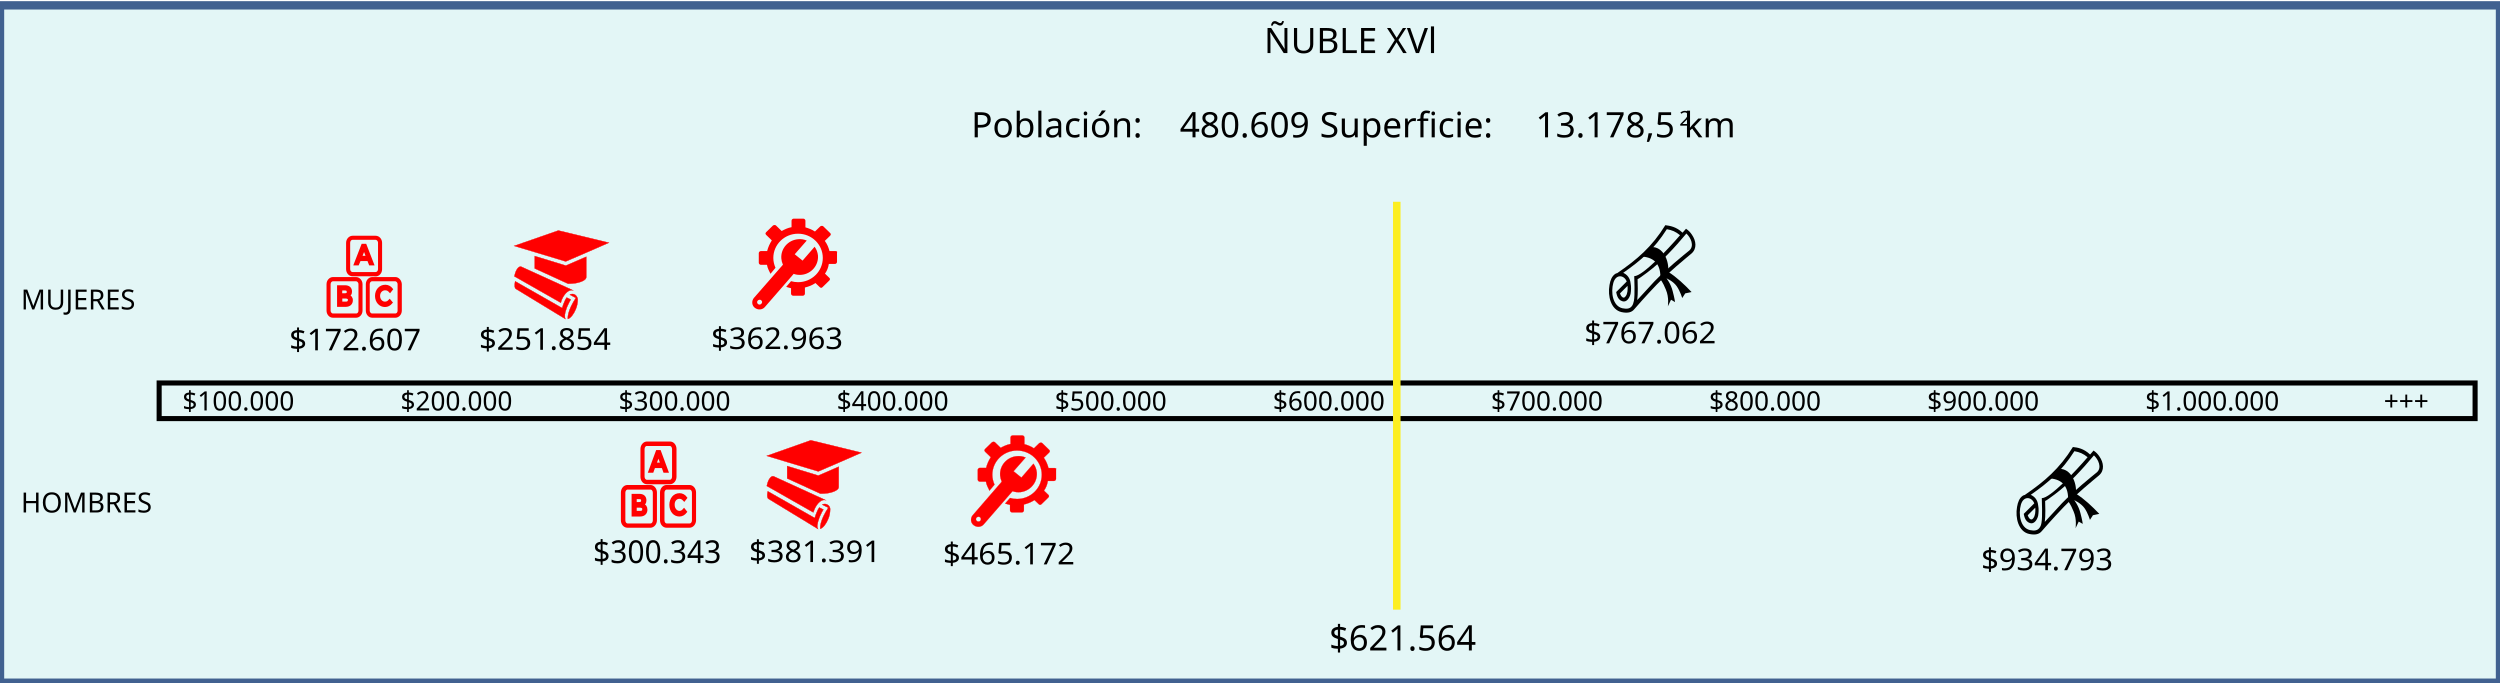
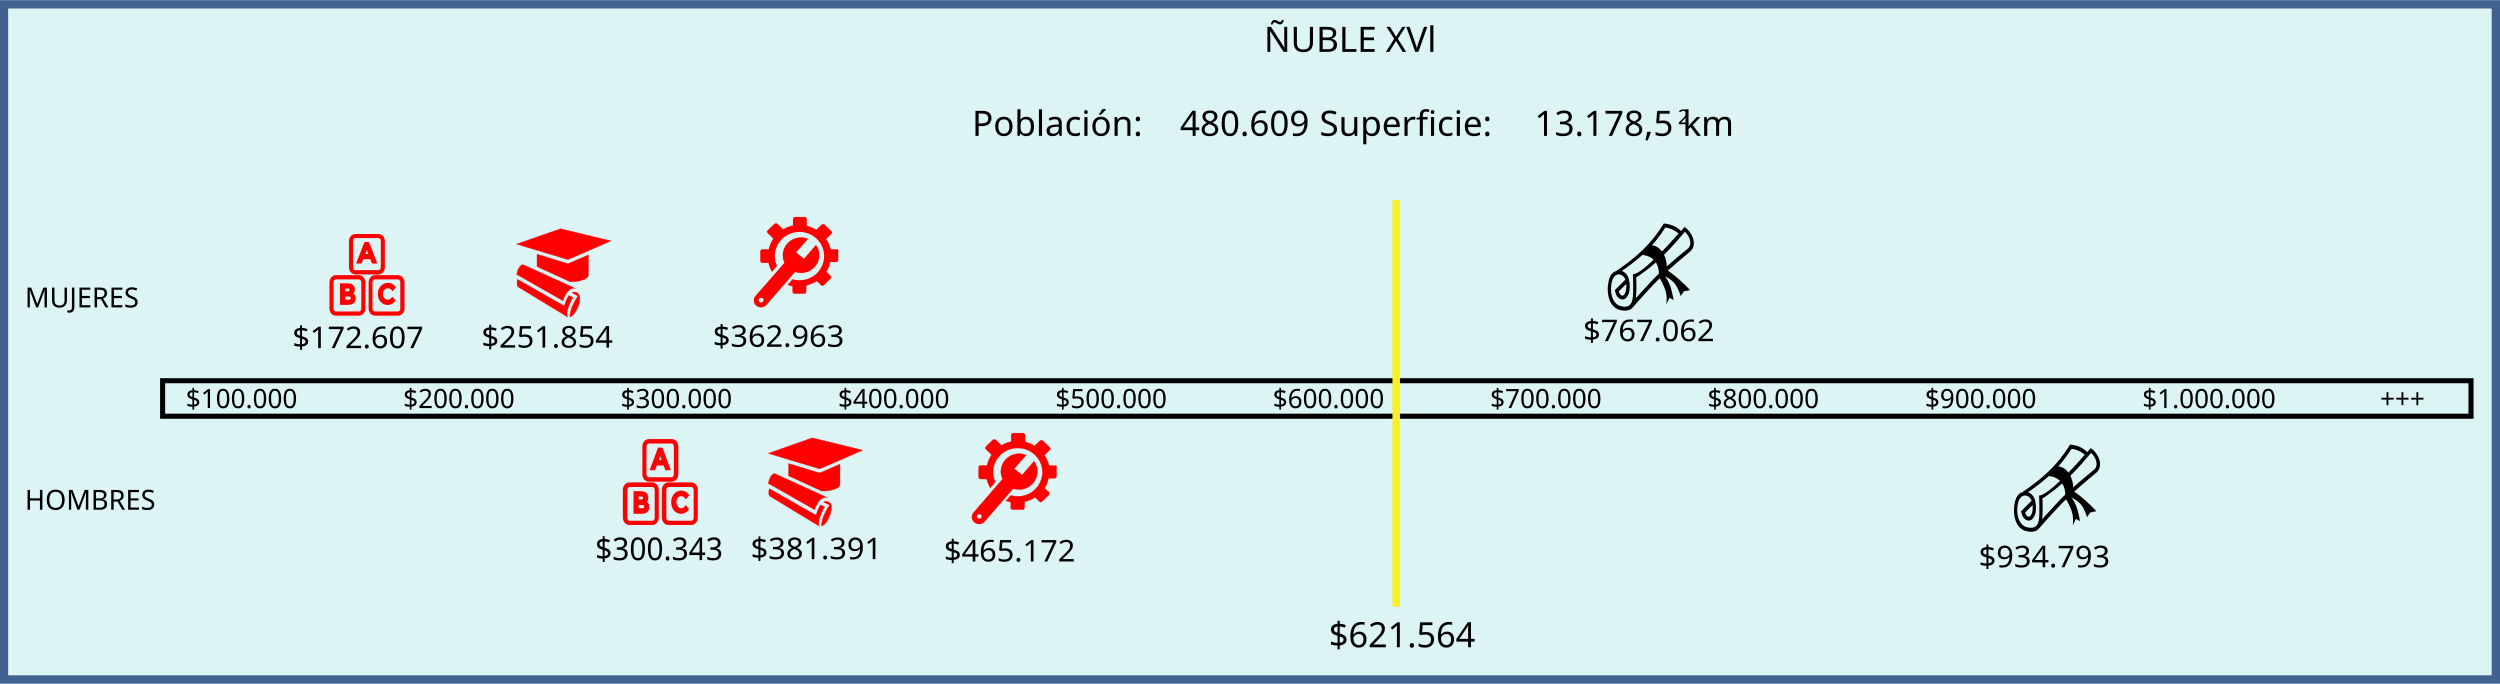
- <svg xmlns="http://www.w3.org/2000/svg" version="1.1" id="Capa_1" x="0px" y="0px" viewBox="0 0 1495.5 408.4" style="enable-background:new 0 0 1495.5 408.4;" xml:space="preserve">
+ <svg xmlns="http://www.w3.org/2000/svg" version="1.1" id="Capa_1" x="0px" y="0px" viewBox="0 0 1500.4 410.1" style="enable-background:new 0 0 1500.4 410.1;" xml:space="preserve">
  <style type="text/css">
- 	.st0{fill:#DCF4F3;fill-opacity:0.8;stroke:#416190;stroke-width:5;stroke-miterlimit:5.83;}
+ 	.st0{fill:#DCF4F3;stroke:#416190;stroke-width:5;stroke-miterlimit:5.83;}
	.st1{fill:none;stroke:#000000;stroke-width:3.04;stroke-miterlimit:10;}
	.st2{fill:none;}
	.st3{font-family:'Optima-Bold';}
	.st4{font-size:16px;}
	.st5{letter-spacing:27.6;}
	.st6{letter-spacing:9.2;}
	.st7{fill:#FF0000;}
	.st8{font-size:21px;}
	.st9{font-family:'Verdana-Bold';}
	.st10{font-family:'Optima-Regular';}
	.st11{font-size:12.243px;}
	.st12{fill:#FCEE21;}
	.st13{font-size:16.651px;}
	.st14{fill:#FF0000;stroke:#FF0000;stroke-width:1.366;stroke-miterlimit:10;}
	.st15{font-size:18.927px;}
	.st16{fill:#FF0000;stroke:#FF0000;stroke-width:1.334;stroke-miterlimit:10;}
	.st17{font-size:18px;}
	.st18{fill:#FF0000;stroke:#FF0000;stroke-width:0.217;stroke-miterlimit:10;}
	.st19{fill:#FF0000;stroke:#FF0000;stroke-width:0.141;stroke-miterlimit:10;}
	.st20{fill-rule:evenodd;clip-rule:evenodd;}
</style>
-   <rect y="3.2" class="st0" width="1495.5" height="405.2" />
-   <rect x="95.2" y="229.1" class="st1" width="1385.4" height="21.3" />
-   <rect x="109.1" y="233.5" class="st2" width="1371.8" height="36.8" />
-   <text transform="matrix(0.9794 0 0 1 109.1088 245.5537)" class="st3 st4">$100.000</text>
-   <text transform="matrix(0.9794 0 0 1 174.4535 245.5537)" class="st3 st4 st5"> </text>
-   <text transform="matrix(0.9794 0 0 1 206.9604 245.5537)" class="st3 st4 st5"> </text>
-   <text transform="matrix(0.9794 0 0 1 239.5746 245.5537)" class="st3 st4">$200.000</text>
-   <text transform="matrix(0.9794 0 0 1 304.9193 245.5537)" class="st3 st4 st5"> </text>
-   <text transform="matrix(0.9794 0 0 1 337.4262 245.5537)" class="st3 st4 st5"> </text>
-   <text transform="matrix(0.9794 0 0 1 370.0404 245.5537)" class="st3 st4">$300.000</text>
-   <text transform="matrix(0.9794 0 0 1 435.3861 245.5537)" class="st3 st4 st5"> </text>
-   <text transform="matrix(0.9794 0 0 1 467.892 245.5537)" class="st3 st4 st5"> </text>
-   <text transform="matrix(0.9794 0 0 1 500.5063 245.5537)" class="st3 st4">$400.000</text>
-   <text transform="matrix(0.9794 0 0 1 565.8519 245.5537)" class="st3 st4 st5"> </text>
-   <text transform="matrix(0.9794 0 0 1 598.3578 245.5537)" class="st3 st4 st5"> </text>
-   <text transform="matrix(0.9794 0 0 1 630.9818 245.5537)" class="st3 st4">$500.000</text>
-   <text transform="matrix(0.9794 0 0 1 696.3275 245.5537)" class="st3 st4 st5"> </text>
-   <text transform="matrix(0.9794 0 0 1 728.8236 245.5537)" class="st3 st4 st5"> </text>
-   <text transform="matrix(0.9794 0 0 1 761.4476 245.5537)" class="st3 st4">$600.000</text>
-   <text transform="matrix(0.9794 0 0 1 826.7933 245.5537)" class="st3 st4 st5"> </text>
-   <text transform="matrix(0.9794 0 0 1 859.2992 245.5537)" class="st3 st4 st5"> </text>
-   <text transform="matrix(0.9794 0 0 1 891.9135 245.5537)" class="st3 st4">$700.000</text>
-   <text transform="matrix(0.9794 0 0 1 957.2592 245.5537)" class="st3 st4 st5"> </text>
-   <text transform="matrix(0.9794 0 0 1 989.765 245.5537)" class="st3 st4 st5"> </text>
-   <text transform="matrix(0.9794 0 0 1 1022.379 245.5537)" class="st3 st4">$800.000</text>
-   <text transform="matrix(0.9794 0 0 1 1087.725 245.5537)" class="st3 st4 st5"> </text>
-   <text transform="matrix(0.9794 0 0 1 1120.231 245.5537)" class="st3 st4 st5"> </text>
-   <text transform="matrix(0.9794 0 0 1 1152.845 245.5537)" class="st3 st4">$900.000</text>
-   <text transform="matrix(0.9794 0 0 1 1218.191 245.5537)" class="st3 st4 st5"> </text>
-   <text transform="matrix(0.9794 0 0 1 1250.697 245.5537)" class="st3 st4 st5"> </text>
-   <text transform="matrix(0.9794 0 0 1 1283.311 245.5537)" class="st3 st4">$1.000.000 </text>
-   <text transform="matrix(0.9794 0 0 1 1366.08 245.5537)" class="st3 st4 st6"> </text>
-   <text transform="matrix(0.9794 0 0 1 1381.162 245.5537)" class="st3 st4 st5"> </text>
-   <text transform="matrix(0.9794 0 0 1 1413.777 245.5537)" class="st3 st4">   +++</text>
-   <path class="st7" d="M499.9,150.2h-3.7c-0.6-2.3-1.4-4.2-2.8-6.1l3.2-3.1c0.2-0.2,0.4-0.6,0.4-0.8c0-0.4-0.2-0.6-0.4-0.8l-4.1-4  c-0.4-0.4-1.2-0.4-1.8,0l-3.2,3.1c-1.8-1.2-3.7-1.9-5.7-2.5v-4c0-0.6-0.6-1.2-1.2-1.2h-5.9c-0.6,0-1.2,0.6-1.2,1.2v3.9  c-2.2,0.4-4.1,1.3-5.9,2.3l-3.4-3.3c-0.4-0.4-1.2-0.4-1.8,0l-4.1,4c-0.2,0.2-0.4,0.6-0.4,0.8c0,0.2,0.2,0.6,0.4,0.8l3.4,3.3  c-1.2,1.9-2.2,4-2.8,6.4h-3.8c-0.6,0-1.2,0.6-1.2,1.2v5.8c0,0.6,0.6,1.2,1.2,1.2h3.7c0.3,2,1.3,3.7,2.1,5.4l3-3.6  c-0.8-1.8-1.3-3.8-1.3-5.9c0-8,6.6-14.5,14.8-14.5s14.8,6.5,14.8,14.5s-6.6,14.5-14.8,14.5c-1.4,0-2.9-0.2-4.2-0.6l-2.9,3.4  c0.9,0.3,1.9,0.6,2.9,0.8v3.3c0,0.6,0.6,1.2,1.2,1.2h5.9c0.6,0,1.2-0.6,1.2-1.2V172c2.3-0.6,4.3-1.3,6.3-2.7l2.6,2.5  c0.2,0.2,0.6,0.4,0.8,0.4s0.6-0.2,0.8-0.4l4.1-4c0.2-0.2,0.4-0.6,0.4-0.8c0-0.4-0.2-0.6-0.4-0.8l-2.6-2.5c1.2-1.7,2-3.6,2.3-5.8h3.7  c0.6,0,1.2-0.6,1.2-1.2V151C501.1,150.8,500.7,150.2,499.9,150.2z" />
-   <path class="st7" d="M489.3,152.8c-0.2-1.8-0.8-3.6-2-5.2l-7.2,8.3l-4.7-3.8l7.2-8.2c-1.7-0.7-3.4-1-5.2-0.8  c-6,0.5-10.5,5.7-10,11.6c0.1,1.2,0.4,2.4,0.9,3.5l0.1,0.1L451,178.2c-0.7,0.8-1.1,2-1,3.1c0.1,1.1,0.6,2.1,1.5,2.8s2,1.1,3.2,1  c1.1-0.1,2.2-0.6,2.9-1.5l17.2-19.8l0.2,0.1c1.4,0.5,2.9,0.6,4.4,0.5C485.3,163.9,489.8,158.7,489.3,152.8z M454.5,182.2  c-0.9,0.1-1.5-0.6-1.6-1.3c-0.1-0.8,0.6-1.5,1.4-1.6c0.9-0.1,1.5,0.6,1.6,1.3C455.9,181.4,455.3,182.1,454.5,182.2z" />
-   <rect x="795.1" y="373.3" class="st2" width="92" height="32.3" />
-   <text transform="matrix(0.9794 0 0 1 795.1263 389.1201)" class="st3 st8">$621.564</text>
-   <rect x="586.2" y="16" class="st2" width="439.9" height="108.7" />
-   <text transform="matrix(1 0 0 1 750.7422 31.7636)" class="st9 st8"> ÑUBLE XVl</text>
-   <text transform="matrix(1 0 0 1 581.0107 82.1635)" class="st9 st8">Población: </text>
-   <text transform="matrix(1 0 0 1 705.7411 82.1635)" class="st10 st8">480.609 </text>
-   <text transform="matrix(1 0 0 1 789.4717 82.1635)" class="st9 st8">Superficie:</text>
-   <text transform="matrix(1 0 0 1 913.1206 82.1635)" class="st10 st8"> 13.178,5 km</text>
-   <text transform="matrix(1 0 0 1 1004.519 75.1709)" class="st10 st11">2</text>
-   <rect x="833.3" y="120.7" class="st12" width="4.5" height="244" />
-   <rect x="12.6" y="173.2" class="st2" width="105.4" height="23.7" />
-   <text transform="matrix(0.9794 0 0 1 12.559 185.125)" class="st9 st13">MUJERES</text>
-   <rect x="12.6" y="294.6" class="st2" width="96.2" height="26" />
-   <text transform="matrix(0.9794 0 0 1 12.559 306.5694)" class="st9 st13">HOMBRES</text>
-   <rect x="211.6" y="57.4" class="st2" width="80.5" height="23.3" />
+   <rect x="2.4" y="2.6" class="st0" width="1495.5" height="405.2" />
+   <rect x="97.6" y="228.5" class="st1" width="1385.4" height="21.3" />
+   <rect x="111.5" y="232.9" class="st2" width="1371.8" height="36.8" />
+   <text transform="matrix(0.9794 0 0 1 111.5127 244.9127)" class="st3 st4">$100.000</text>
+   <text transform="matrix(0.9794 0 0 1 176.8569 244.9127)" class="st3 st4 st5"> </text>
+   <text transform="matrix(0.9794 0 0 1 209.3643 244.9127)" class="st3 st4 st5"> </text>
+   <text transform="matrix(0.9794 0 0 1 241.978 244.9127)" class="st3 st4">$200.000</text>
+   <text transform="matrix(0.9794 0 0 1 307.3223 244.9127)" class="st3 st4 st5"> </text>
+   <text transform="matrix(0.9794 0 0 1 339.8291 244.9127)" class="st3 st4 st5"> </text>
+   <text transform="matrix(0.9794 0 0 1 372.4434 244.9127)" class="st3 st4">$300.000</text>
+   <text transform="matrix(0.9794 0 0 1 437.7891 244.9127)" class="st3 st4 st5"> </text>
+   <text transform="matrix(0.9794 0 0 1 470.2949 244.9127)" class="st3 st4 st5"> </text>
+   <text transform="matrix(0.9794 0 0 1 502.9092 244.9127)" class="st3 st4">$400.000</text>
+   <text transform="matrix(0.9794 0 0 1 568.2549 244.9127)" class="st3 st4 st5"> </text>
+   <text transform="matrix(0.9794 0 0 1 600.7607 244.9127)" class="st3 st4 st5"> </text>
+   <text transform="matrix(0.9794 0 0 1 633.3848 244.9127)" class="st3 st4">$500.000</text>
+   <text transform="matrix(0.9794 0 0 1 698.7305 244.9127)" class="st3 st4 st5"> </text>
+   <text transform="matrix(0.9794 0 0 1 731.2266 244.9127)" class="st3 st4 st5"> </text>
+   <text transform="matrix(0.9794 0 0 1 763.8506 244.9127)" class="st3 st4">$600.000</text>
+   <text transform="matrix(0.9794 0 0 1 829.1963 244.9127)" class="st3 st4 st5"> </text>
+   <text transform="matrix(0.9794 0 0 1 861.7021 244.9127)" class="st3 st4 st5"> </text>
+   <text transform="matrix(0.9794 0 0 1 894.3164 244.9127)" class="st3 st4">$700.000</text>
+   <text transform="matrix(0.9794 0 0 1 959.6621 244.9127)" class="st3 st4 st5"> </text>
+   <text transform="matrix(0.9794 0 0 1 992.168 244.9127)" class="st3 st4 st5"> </text>
+   <text transform="matrix(0.9794 0 0 1 1024.782 244.9127)" class="st3 st4">$800.000</text>
+   <text transform="matrix(0.9794 0 0 1 1090.128 244.9127)" class="st3 st4 st5"> </text>
+   <text transform="matrix(0.9794 0 0 1 1122.634 244.9127)" class="st3 st4 st5"> </text>
+   <text transform="matrix(0.9794 0 0 1 1155.248 244.9127)" class="st3 st4">$900.000</text>
+   <text transform="matrix(0.9794 0 0 1 1220.594 244.9127)" class="st3 st4 st5"> </text>
+   <text transform="matrix(0.9794 0 0 1 1253.1 244.9127)" class="st3 st4 st5"> </text>
+   <text transform="matrix(0.9794 0 0 1 1285.714 244.9127)" class="st3 st4">$1.000.000 </text>
+   <text transform="matrix(0.9794 0 0 1 1368.483 244.9127)" class="st3 st4 st6"> </text>
+   <text transform="matrix(0.9794 0 0 1 1383.565 244.9127)" class="st3 st4 st5"> </text>
+   <text transform="matrix(0.9794 0 0 1 1416.18 244.9127)" class="st3 st4">   +++</text>
+   <path class="st7" d="M502.3,149.6h-3.7c-0.6-2.3-1.4-4.2-2.8-6.1l3.2-3.1c0.2-0.2,0.4-0.6,0.4-0.8c0-0.4-0.2-0.6-0.4-0.8l-4.1-4  c-0.4-0.4-1.2-0.4-1.8,0l-3.2,3.1c-1.8-1.2-3.7-1.9-5.7-2.5v-4c0-0.6-0.6-1.2-1.2-1.2h-5.9c-0.6,0-1.2,0.6-1.2,1.2v3.9  c-2.2,0.4-4.1,1.3-5.9,2.3l-3.4-3.3c-0.4-0.4-1.2-0.4-1.8,0l-4.1,4c-0.2,0.2-0.4,0.6-0.4,0.8s0.2,0.6,0.4,0.8l3.4,3.3  c-1.2,1.9-2.2,4-2.8,6.4h-3.8c-0.6,0-1.2,0.6-1.2,1.2v5.8c0,0.6,0.6,1.2,1.2,1.2h3.7c0.3,2,1.3,3.7,2.1,5.4l3-3.6  c-0.8-1.8-1.3-3.8-1.3-5.9c0-8,6.6-14.5,14.8-14.5s14.8,6.5,14.8,14.5s-6.6,14.5-14.8,14.5c-1.4,0-2.9-0.2-4.2-0.6l-2.9,3.4  c0.9,0.3,1.9,0.6,2.9,0.8v3.3c0,0.6,0.6,1.2,1.2,1.2h5.9c0.6,0,1.2-0.6,1.2-1.2v-3.7c2.3-0.6,4.3-1.3,6.3-2.7l2.6,2.5  c0.2,0.2,0.6,0.4,0.8,0.4s0.6-0.2,0.8-0.4l4.1-4c0.2-0.2,0.4-0.6,0.4-0.8c0-0.4-0.2-0.6-0.4-0.8l-2.6-2.5c1.2-1.7,2-3.6,2.3-5.8h3.7  c0.6,0,1.2-0.6,1.2-1.2v-5.7C503.5,150.2,503.1,149.6,502.3,149.6z" />
+   <path class="st7" d="M491.7,152.2c-0.2-1.8-0.8-3.6-2-5.2l-7.2,8.3l-4.7-3.8l7.2-8.2c-1.7-0.7-3.4-1-5.2-0.8  c-6,0.5-10.5,5.7-10,11.6c0.1,1.2,0.4,2.4,0.9,3.5l0.1,0.1l-17.4,19.9c-0.7,0.8-1.1,2-1,3.1s0.6,2.1,1.5,2.8s2,1.1,3.2,1  c1.1-0.1,2.2-0.6,2.9-1.5l17.2-19.8l0.2,0.1c1.4,0.5,2.9,0.6,4.4,0.5C487.7,163.3,492.2,158.1,491.7,152.2z M456.9,181.6  c-0.9,0.1-1.5-0.6-1.6-1.3c-0.1-0.8,0.6-1.5,1.4-1.6c0.9-0.1,1.5,0.6,1.6,1.3C458.3,180.8,457.7,181.5,456.9,181.6z" />
+   <rect x="797.5" y="372.7" class="st2" width="92" height="32.3" />
+   <text transform="matrix(0.9794 0 0 1 797.5293 388.4791)" class="st3 st8">$621.564</text>
+   <rect x="588.6" y="15.4" class="st2" width="439.9" height="108.7" />
+   <text transform="matrix(1 0 0 1 753.1459 31.1224)" class="st9 st8"> ÑUBLE XVl</text>
+   <text transform="matrix(1 0 0 1 583.4144 81.5223)" class="st9 st8">Población: </text>
+   <text transform="matrix(1 0 0 1 708.1448 81.5223)" class="st10 st8">480.609 </text>
+   <text transform="matrix(1 0 0 1 791.8754 81.5223)" class="st9 st8">Superficie:</text>
+   <text transform="matrix(1 0 0 1 915.5244 81.5223)" class="st10 st8"> 13.178,5 km</text>
+   <text transform="matrix(1 0 0 1 1006.923 74.5297)" class="st10 st11">2</text>
+   <rect x="835.7" y="120.1" class="st12" width="4.5" height="244" />
+   <rect x="15" y="172.6" class="st2" width="105.4" height="23.7" />
+   <text transform="matrix(0.9794 0 0 1 14.9629 184.484)" class="st9 st13">MUJERES</text>
+   <rect x="15" y="294" class="st2" width="96.2" height="26" />
+   <text transform="matrix(0.9794 0 0 1 14.9629 305.9283)" class="st9 st13">HOMBRES</text>
+   <rect x="214" y="56.8" class="st2" width="80.5" height="23.3" />
  <g>
    <g>
-       <path class="st14" d="M389.1,290.8h-13.8c-1.7,0-3.2,1.7-3.2,3.8v16.6c0,2.1,1.4,3.8,3.2,3.8h13.8c1.7,0,3.2-1.7,3.2-3.8v-16.6    C392.3,292.5,390.8,290.8,389.1,290.8z M391.2,311.3c0,1.4-0.9,2.5-2,2.5h-13.8c-1.1,0-2-1.1-2-2.5v-16.6c0-1.4,0.9-2.5,2-2.5    h13.8c1.1,0,2,1.1,2,2.5V311.3L391.2,311.3z" />
-       <path class="st14" d="M384.5,301.9c1-0.5,1.5-1.2,1.5-2.6c0-1.8-1-3.2-3.6-3.2h-3.9v12.2h4.4c2.6,0,3.7-1.6,3.7-3.4    C386.6,303.2,385.8,302.2,384.5,301.9z M380.2,297.9h2.2c1.1,0,1.8,0.3,1.8,1.6c0,1-0.6,1.5-1.8,1.5h-2.2L380.2,297.9L380.2,297.9    z M382.9,306.3h-2.7V303h2.5c1.4,0,2.2,0.5,2.2,1.6C384.8,306,384.1,306.3,382.9,306.3z" />
-       <path class="st14" d="M400.8,289c1.7,0,3.2-1.7,3.2-3.8v-16.6c0-2.1-1.4-3.8-3.2-3.8H387c-1.7,0-3.2,1.7-3.2,3.8v16.6    c0,2.1,1.4,3.8,3.2,3.8H400.8L400.8,289z M384.9,285.2v-16.6c0-1.4,0.9-2.5,2-2.5h13.8c1.1,0,2,1.1,2,2.5v16.6    c0,1.4-0.9,2.5-2,2.5H387C385.8,287.7,384.9,286.5,384.9,285.2z" />
-       <path class="st14" d="M391.3,279.3h5.1l1,2.8h1.8l-4.5-12.2H393l-4.5,12.2h1.8L391.3,279.3z M393.9,272.4l1.8,5H392L393.9,272.4z" />
-       <path class="st14" d="M412.5,290.8h-13.8c-1.7,0-3.2,1.7-3.2,3.8v16.6c0,2.1,1.4,3.8,3.2,3.8h13.8c1.7,0,3.2-1.7,3.2-3.8v-16.6    C415.7,292.5,414.2,290.8,412.5,290.8z M414.6,311.3c0,1.4-0.9,2.5-2,2.5h-13.8c-1.1,0-2-1.1-2-2.5v-16.6c0-1.4,0.9-2.5,2-2.5    h13.8c1.1,0,2,1.1,2,2.5V311.3L414.6,311.3z" />
-       <path class="st14" d="M406.4,297.7c1.2,0,2,0.5,2.9,1.5l1.1-1.4c-1-1.4-2.4-2.1-3.9-2.1c-3.2,0-5.4,2.7-5.4,6.3    c0,3.7,2.3,6.3,5.3,6.3c1.5,0,2.8-0.7,3.9-2.1l-1.1-1.4c-1,1.2-1.8,1.5-2.8,1.5c-1.8,0-3.5-1.8-3.5-4.3    C402.8,299.4,404.4,297.7,406.4,297.7z" />
+       <path class="st14" d="M391.5,290.2h-13.8c-1.7,0-3.2,1.7-3.2,3.8v16.6c0,2.1,1.4,3.8,3.2,3.8h13.8c1.7,0,3.2-1.7,3.2-3.8V294    C394.7,291.9,393.2,290.2,391.5,290.2z M393.6,310.7c0,1.4-0.9,2.5-2,2.5h-13.8c-1.1,0-2-1.1-2-2.5v-16.6c0-1.4,0.9-2.5,2-2.5    h13.8c1.1,0,2,1.1,2,2.5V310.7L393.6,310.7z" />
+       <path class="st14" d="M386.9,301.3c1-0.5,1.5-1.2,1.5-2.6c0-1.8-1-3.2-3.6-3.2h-3.9v12.2h4.4c2.6,0,3.7-1.6,3.7-3.4    C389,302.6,388.2,301.6,386.9,301.3z M382.6,297.3h2.2c1.1,0,1.8,0.3,1.8,1.6c0,1-0.6,1.5-1.8,1.5h-2.2V297.3L382.6,297.3z     M385.3,305.7h-2.7v-3.3h2.5c1.4,0,2.2,0.5,2.2,1.6C387.2,305.4,386.5,305.7,385.3,305.7z" />
+       <path class="st14" d="M403.2,288.4c1.7,0,3.2-1.7,3.2-3.8V268c0-2.1-1.4-3.8-3.2-3.8h-13.8c-1.7,0-3.2,1.7-3.2,3.8v16.6    c0,2.1,1.4,3.8,3.2,3.8H403.2L403.2,288.4z M387.3,284.6V268c0-1.4,0.9-2.5,2-2.5h13.8c1.1,0,2,1.1,2,2.5v16.6    c0,1.4-0.9,2.5-2,2.5h-13.7C388.2,287.1,387.3,285.9,387.3,284.6z" />
+       <path class="st14" d="M393.7,278.7h5.1l1,2.8h1.8l-4.5-12.2h-1.7l-4.5,12.2h1.8L393.7,278.7z M396.3,271.8l1.8,5h-3.7L396.3,271.8    z" />
+       <path class="st14" d="M414.9,290.2h-13.8c-1.7,0-3.2,1.7-3.2,3.8v16.6c0,2.1,1.4,3.8,3.2,3.8h13.8c1.7,0,3.2-1.7,3.2-3.8V294    C418.1,291.9,416.6,290.2,414.9,290.2z M417,310.7c0,1.4-0.9,2.5-2,2.5h-13.8c-1.1,0-2-1.1-2-2.5v-16.6c0-1.4,0.9-2.5,2-2.5H415    c1.1,0,2,1.1,2,2.5V310.7L417,310.7z" />
+       <path class="st14" d="M408.8,297.1c1.2,0,2,0.5,2.9,1.5l1.1-1.4c-1-1.4-2.4-2.1-3.9-2.1c-3.2,0-5.4,2.7-5.4,6.3    c0,3.7,2.3,6.3,5.3,6.3c1.5,0,2.8-0.7,3.9-2.1l-1.1-1.4c-1,1.2-1.8,1.5-2.8,1.5c-1.8,0-3.5-1.8-3.5-4.3    C405.2,298.8,406.8,297.1,408.8,297.1z" />
    </g>
-     <rect x="354.8" y="322.6" class="st2" width="84.1" height="25.4" />
-     <text transform="matrix(0.9484 0 0 1 354.7816 336.8184)" class="st3 st15">$300.343</text>
+     <rect x="357.2" y="322" class="st2" width="84.1" height="25.4" />
+     <text transform="matrix(0.9484 0 0 1 357.1855 336.1774)" class="st3 st15">$300.343</text>
  </g>
  <g>
    <g>
-       <path class="st16" d="M213,166.4h-13.8c-1.7,0-3.2,1.6-3.2,3.6v15.8c0,2,1.4,3.6,3.2,3.6H213c1.7,0,3.2-1.6,3.2-3.6V170    C216.2,168.1,214.7,166.4,213,166.4z M215.1,185.9c0,1.3-0.9,2.3-2.1,2.3h-13.8c-1.1,0-2.1-1.1-2.1-2.3V170c0-1.3,0.9-2.4,2.1-2.4    H213c1.1,0,2.1,1.1,2.1,2.4V185.9L215.1,185.9z" />
-       <path class="st16" d="M208.4,176.9c1-0.5,1.5-1.1,1.5-2.5c0-1.7-1-3.1-3.6-3.1h-4v11.6h4.4c2.6,0,3.7-1.5,3.7-3.2    C210.5,178.2,209.6,177.2,208.4,176.9z M204.1,173.1h2.2c1.1,0,1.8,0.3,1.8,1.6c0,1-0.6,1.4-1.9,1.4h-2.2L204.1,173.1L204.1,173.1    z M206.8,181.1h-2.7v-3.2h2.5c1.4,0,2.2,0.5,2.2,1.5C208.7,180.8,207.9,181.1,206.8,181.1z" />
-       <path class="st16" d="M224.7,164.7c1.7,0,3.2-1.6,3.2-3.6v-15.8c0-2-1.4-3.6-3.2-3.6h-13.8c-1.7,0-3.2,1.6-3.2,3.6V161    c0,2,1.4,3.6,3.2,3.6H224.7L224.7,164.7z M208.8,161v-15.8c0-1.3,0.9-2.4,2.1-2.4h13.8c1.1,0,2.1,1.1,2.1,2.4V161    c0,1.3-0.9,2.4-2.1,2.4h-13.8C209.7,163.4,208.8,162.3,208.8,161z" />
-       <path class="st16" d="M215.2,155.5h5.1l1,2.6h1.8l-4.5-11.6h-1.8l-4.5,11.6h1.8L215.2,155.5z M217.8,148.9l1.8,4.8h-3.7    L217.8,148.9z" />
-       <path class="st16" d="M236.5,166.4h-13.8c-1.7,0-3.2,1.6-3.2,3.6v15.8c0,2,1.4,3.6,3.2,3.6h13.8c1.7,0,3.2-1.6,3.2-3.6V170    C239.6,168.1,238.2,166.4,236.5,166.4z M238.5,185.9c0,1.3-0.9,2.3-2.1,2.3h-13.8c-1.1,0-2.1-1.1-2.1-2.3V170    c0-1.3,0.9-2.4,2.1-2.4h13.8c1.1,0,2.1,1.1,2.1,2.4V185.9L238.5,185.9z" />
-       <path class="st16" d="M230.4,173c1.2,0,2,0.4,2.9,1.4l1.1-1.4c-1-1.3-2.4-2-3.9-2c-3.2,0-5.5,2.6-5.5,6c0,3.5,2.3,6,5.3,6    c1.5,0,2.8-0.7,3.9-2l-1.1-1.3c-1,1.1-1.8,1.4-2.9,1.4c-1.8,0-3.5-1.7-3.5-4.1C226.7,174.6,228.4,173,230.4,173z" />
+       <path class="st16" d="M215.4,165.8h-13.8c-1.7,0-3.2,1.6-3.2,3.6v15.8c0,2,1.4,3.6,3.2,3.6h13.8c1.7,0,3.2-1.6,3.2-3.6v-15.8    C218.6,167.5,217.1,165.8,215.4,165.8z M217.5,185.3c0,1.3-0.9,2.3-2.1,2.3h-13.8c-1.1,0-2.1-1.1-2.1-2.3v-15.9    c0-1.3,0.9-2.4,2.1-2.4h13.8c1.1,0,2.1,1.1,2.1,2.4V185.3L217.5,185.3z" />
+       <path class="st16" d="M210.8,176.3c1-0.5,1.5-1.1,1.5-2.5c0-1.7-1-3.1-3.6-3.1h-4v11.6h4.4c2.6,0,3.7-1.5,3.7-3.2    C212.9,177.6,212,176.6,210.8,176.3z M206.5,172.5h2.2c1.1,0,1.8,0.3,1.8,1.6c0,1-0.6,1.4-1.9,1.4h-2.2L206.5,172.5L206.5,172.5z     M209.2,180.5h-2.7v-3.2h2.5c1.4,0,2.2,0.5,2.2,1.5C211.1,180.2,210.3,180.5,209.2,180.5z" />
+       <path class="st16" d="M227.1,164.1c1.7,0,3.2-1.6,3.2-3.6v-15.8c0-2-1.4-3.6-3.2-3.6h-13.8c-1.7,0-3.2,1.6-3.2,3.6v15.7    c0,2,1.4,3.6,3.2,3.6L227.1,164.1L227.1,164.1z M211.2,160.4v-15.8c0-1.3,0.9-2.4,2.1-2.4h13.8c1.1,0,2.1,1.1,2.1,2.4v15.8    c0,1.3-0.9,2.4-2.1,2.4h-13.8C212.1,162.8,211.2,161.7,211.2,160.4z" />
+       <path class="st16" d="M217.6,154.9h5.1l1,2.6h1.8l-4.5-11.6h-1.8l-4.5,11.6h1.8L217.6,154.9z M220.2,148.3l1.8,4.8h-3.7    L220.2,148.3z" />
+       <path class="st16" d="M238.9,165.8h-13.8c-1.7,0-3.2,1.6-3.2,3.6v15.8c0,2,1.4,3.6,3.2,3.6h13.8c1.7,0,3.2-1.6,3.2-3.6v-15.8    C242,167.5,240.6,165.8,238.9,165.8z M240.9,185.3c0,1.3-0.9,2.3-2.1,2.3H225c-1.1,0-2.1-1.1-2.1-2.3v-15.9c0-1.3,0.9-2.4,2.1-2.4    h13.8c1.1,0,2.1,1.1,2.1,2.4L240.9,185.3L240.9,185.3z" />
+       <path class="st16" d="M232.8,172.4c1.2,0,2,0.4,2.9,1.4l1.1-1.4c-1-1.3-2.4-2-3.9-2c-3.2,0-5.5,2.6-5.5,6c0,3.5,2.3,6,5.3,6    c1.5,0,2.8-0.7,3.9-2l-1.1-1.3c-1,1.1-1.8,1.4-2.9,1.4c-1.8,0-3.5-1.7-3.5-4.1C229.1,174,230.8,172.4,232.8,172.4z" />
    </g>
-     <rect x="173" y="196" class="st2" width="93.1" height="18.8" />
-     <text transform="matrix(1.0255 0 0 1 173.0297 209.5645)" class="st3 st17">$172.607</text>
+     <rect x="175.4" y="195.4" class="st2" width="93.1" height="18.8" />
+     <text transform="matrix(1.0255 0 0 1 175.4336 208.9235)" class="st3 st17">$172.607</text>
  </g>
  <g>
-     <path class="st18" d="M495.1,302c-0.6-0.4-1.3-0.6-2.1-0.5c-0.4,0-0.8,0.2-1.1,0.4l3.6,1.8c-1.1,1.6-2,3.3-2.9,5.1   c-0.6,1.2-1.1,2.6-1.5,4c-0.3,1.1-0.5,2.3-0.4,3.5c1.7-0.5,3.5-2.9,4.7-5.8c0.8-1.8,1.2-3.9,1.2-6.1   C496.5,303.3,495.9,302.4,495.1,302z" />
-     <path class="st18" d="M470.9,278.8v7.4l19.9,9.1h0c1.5,0,3-0.1,4.5-0.3c3.9-0.7,6.4-2.1,6.4-3.6v-12.2l-12.2,5.3L470.9,278.8z" />
-     <polygon class="st18" points="485,263.4 458.7,272.7 470.9,276.4 489.5,282 501.8,276.7 515.3,270.8  " />
-     <path class="st18" d="M489,313.7c0-0.2,0-0.3,0.1-0.5s0.1-0.4,0.1-0.6l0-0.1c0.5-1.7,1-3.3,1.8-4.8c0.4-1,0.9-1.9,1.5-2.8   c0,0,0-0.1,0-0.1l-2.4-1.2c-0.6,0.8-1,1.6-1.4,2.6c-0.5,1.2-1,2.4-1.3,3.7l-28.1-16l-0.2,1c-0.2,1.5-0.2,3,0.6,3.5l29.6,18   C488.9,315.7,488.8,314.8,489,313.7z" />
-     <path class="st18" d="M487.1,304.9c1.7-4.1,4.6-6.5,6.9-5.7l-0.1,0L462.9,285c-1.2-0.6-2.8,1-3.7,3.8c-0.2,0.6-0.4,1.3-0.5,1.9   l27.8,15.8C486.7,306,486.9,305.5,487.1,304.9z" />
-     <rect x="448.1" y="322.7" class="st2" width="100" height="21" />
-     <text transform="matrix(1.0255 0 0 1 448.1205 336.2285)" class="st3 st17">$381.391</text>
+     <path class="st18" d="M497.5,301.4c-0.6-0.4-1.3-0.6-2.1-0.5c-0.4,0-0.8,0.2-1.1,0.4l3.6,1.8c-1.1,1.6-2,3.3-2.9,5.1   c-0.6,1.2-1.1,2.6-1.5,4c-0.3,1.1-0.5,2.3-0.4,3.5c1.7-0.5,3.5-2.9,4.7-5.8c0.8-1.8,1.2-3.9,1.2-6.1   C498.9,302.7,498.3,301.8,497.5,301.4z" />
+     <path class="st18" d="M473.3,278.2v7.4l19.9,9.1l0,0c1.5,0,3-0.1,4.5-0.3c3.9-0.7,6.4-2.1,6.4-3.6v-12.2l-12.2,5.3L473.3,278.2z" />
+     <polygon class="st18" points="487.4,262.8 461.1,272.1 473.3,275.8 491.9,281.4 504.2,276.1 517.7,270.2  " />
+     <path class="st18" d="M491.4,313.1c0-0.2,0-0.3,0.1-0.5s0.1-0.4,0.1-0.6v-0.1c0.5-1.7,1-3.3,1.8-4.8c0.4-1,0.9-1.9,1.5-2.8v-0.1   l-2.4-1.2c-0.6,0.8-1,1.6-1.4,2.6c-0.5,1.2-1,2.4-1.3,3.7l-28.1-16l-0.2,1c-0.2,1.5-0.2,3,0.6,3.5l29.6,18   C491.3,315.1,491.2,314.2,491.4,313.1z" />
+     <path class="st18" d="M489.5,304.3c1.7-4.1,4.6-6.5,6.9-5.7h-0.1l-31-14.2c-1.2-0.6-2.8,1-3.7,3.8c-0.2,0.6-0.4,1.3-0.5,1.9   l27.8,15.8C489.1,305.4,489.3,304.9,489.5,304.3z" />
+     <rect x="450.5" y="322.1" class="st2" width="100" height="21" />
+     <text transform="matrix(1.0255 0 0 1 450.5234 335.5875)" class="st3 st17">$381.391</text>
  </g>
-   <rect x="425.4" y="195.2" class="st2" width="103.7" height="22.3" />
-   <text transform="matrix(1.0255 0 0 1 425.4076 208.7823)" class="st3 st17">$362.963</text>
+   <rect x="427.8" y="194.6" class="st2" width="103.7" height="22.3" />
+   <text transform="matrix(1.0255 0 0 1 427.8105 208.1412)" class="st3 st17">$362.963</text>
  <g>
-     <path class="st19" d="M630.9,280h-3.7c-0.6-2.3-1.4-4.2-2.8-6.2l3.2-3.1c0.2-0.2,0.4-0.6,0.4-0.8c0-0.4-0.2-0.6-0.4-0.8l-4.1-4   c-0.4-0.4-1.2-0.4-1.8,0l-3.2,3.1c-1.8-1.2-3.7-1.9-5.7-2.5v-4c0-0.6-0.6-1.2-1.2-1.2h-5.9c-0.6,0-1.2,0.6-1.2,1.2v3.9   c-2.2,0.4-4.1,1.3-5.9,2.3l-3.4-3.3c-0.4-0.4-1.2-0.4-1.8,0l-4.1,4c-0.2,0.2-0.4,0.6-0.4,0.8c0,0.2,0.2,0.6,0.4,0.8l3.4,3.3   c-1.2,1.9-2.2,4-2.8,6.4h-3.8c-0.6,0-1.2,0.6-1.2,1.2v5.8c0,0.6,0.6,1.2,1.2,1.2h3.7c0.3,2,1.3,3.7,2.1,5.4l3-3.6   c-0.8-1.8-1.3-3.8-1.3-5.9c0-8,6.6-14.5,14.8-14.5s14.8,6.5,14.8,14.5s-6.6,14.5-14.8,14.5c-1.4,0-2.9-0.2-4.2-0.6l-2.9,3.3   c0.9,0.3,1.9,0.6,2.9,0.8v3.3c0,0.6,0.6,1.2,1.2,1.2h5.9c0.6,0,1.2-0.6,1.2-1.2v-3.5c2.3-0.6,4.3-1.3,6.3-2.7l2.6,2.5   c0.2,0.2,0.6,0.4,0.8,0.4s0.6-0.2,0.8-0.4l4.1-4c0.2-0.2,0.4-0.6,0.4-0.8c0-0.4-0.2-0.6-0.4-0.8l-2.6-2.5c1.2-1.7,2-3.6,2.3-5.8   h3.7c0.6,0,1.2-0.6,1.2-1.2v-5.8C632.1,280.6,631.7,280,630.9,280z" />
-     <path class="st19" d="M620.2,282.6c-0.2-1.8-0.8-3.6-2-5.2l-7.2,8.3l-4.7-3.8l7.2-8.2c-1.7-0.7-3.4-1-5.2-0.8   c-6,0.5-10.5,5.7-10,11.6c0.1,1.2,0.4,2.3,0.9,3.5l0.1,0.1l-17.4,20.1c-0.7,0.8-1.1,2-1,3.1c0.1,1.1,0.6,2.1,1.5,2.8s2,1.1,3.2,1   c1.1-0.1,2.2-0.6,2.9-1.5l17.2-19.8l0.2,0.1c1.4,0.5,2.9,0.6,4.4,0.5C616.2,293.8,620.7,288.6,620.2,282.6z M585.4,312   c-0.9,0.1-1.5-0.6-1.6-1.3c-0.1-0.8,0.6-1.5,1.4-1.6c0.9-0.1,1.5,0.6,1.6,1.3C586.9,311.2,586.3,312,585.4,312z" />
-     <rect x="564.1" y="324.1" class="st2" width="86.8" height="19.6" />
-     <text transform="matrix(1.0255 0 0 1 564.1205 337.6153)" class="st3 st17">$465.172</text>
+     <path class="st19" d="M633.3,279.4h-3.7c-0.6-2.3-1.4-4.2-2.8-6.2l3.2-3.1c0.2-0.2,0.4-0.6,0.4-0.8c0-0.4-0.2-0.6-0.4-0.8l-4.1-4   c-0.4-0.4-1.2-0.4-1.8,0l-3.2,3.1c-1.8-1.2-3.7-1.9-5.7-2.5v-4c0-0.6-0.6-1.2-1.2-1.2h-5.9c-0.6,0-1.2,0.6-1.2,1.2v3.9   c-2.2,0.4-4.1,1.3-5.9,2.3l-3.4-3.3c-0.4-0.4-1.2-0.4-1.8,0l-4.1,4c-0.2,0.2-0.4,0.6-0.4,0.8c0,0.2,0.2,0.6,0.4,0.8l3.4,3.3   c-1.2,1.9-2.2,4-2.8,6.4h-3.8c-0.6,0-1.2,0.6-1.2,1.2v5.8c0,0.6,0.6,1.2,1.2,1.2h3.7c0.3,2,1.3,3.7,2.1,5.4l3-3.6   c-0.8-1.8-1.3-3.8-1.3-5.9c0-8,6.6-14.5,14.8-14.5s14.8,6.5,14.8,14.5s-6.6,14.5-14.8,14.5c-1.4,0-2.9-0.2-4.2-0.6l-2.9,3.3   c0.9,0.3,1.9,0.6,2.9,0.8v3.3c0,0.6,0.6,1.2,1.2,1.2h5.9c0.6,0,1.2-0.6,1.2-1.2v-3.5c2.3-0.6,4.3-1.3,6.3-2.7l2.6,2.5   c0.2,0.2,0.6,0.4,0.8,0.4s0.6-0.2,0.8-0.4l4.1-4c0.2-0.2,0.4-0.6,0.4-0.8c0-0.4-0.2-0.6-0.4-0.8l-2.6-2.5c1.2-1.7,2-3.6,2.3-5.8   h3.7c0.6,0,1.2-0.6,1.2-1.2v-5.8C634.5,280,634.1,279.4,633.3,279.4z" />
+     <path class="st19" d="M622.6,282c-0.2-1.8-0.8-3.6-2-5.2l-7.2,8.3l-4.7-3.8l7.2-8.2c-1.7-0.7-3.4-1-5.2-0.8   c-6,0.5-10.5,5.7-10,11.6c0.1,1.2,0.4,2.3,0.9,3.5l0.1,0.1l-17.4,20.1c-0.7,0.8-1.1,2-1,3.1s0.6,2.1,1.5,2.8s2,1.1,3.2,1   c1.1-0.1,2.2-0.6,2.9-1.5l17.2-19.8l0.2,0.1c1.4,0.5,2.9,0.6,4.4,0.5C618.6,293.2,623.1,288,622.6,282z M587.8,311.4   c-0.9,0.1-1.5-0.6-1.6-1.3c-0.1-0.8,0.6-1.5,1.4-1.6c0.9-0.1,1.5,0.6,1.6,1.3C589.3,310.6,588.7,311.4,587.8,311.4z" />
+     <rect x="566.5" y="323.5" class="st2" width="86.8" height="19.6" />
+     <text transform="matrix(1.0255 0 0 1 566.5234 336.9742)" class="st3 st17">$465.172</text>
  </g>
  <g>
    <g>
-       <path d="M1008.6,136.8c-0.5,0.6-1.2,1.4-2.1,2.4c-3.8-3.6-7.5-4.1-10.3-4.5c-8,13-17,20.6-28.8,28.7c-0.3,0-0.7,0.2-1.1,0.4    c-2.1,1.4-3,3.8-3.5,6.7c-1.2,6.7,0.9,14.8,7.2,16.2c3.7,0.8,6.1,0.2,7.7-1.8c1.2-1.4,6.5-7.5,13.3-14.6    c7.7-7.9,17-15.4,20.8-18.6c3.5-3,2.8-7.7,0.3-11.3c-0.9-1.4-2.1-2.6-3.3-3.4L1008.6,136.8z M979.4,179.5    c0.5-3.6,0.3-10.3,0.2-12.5c0.9-0.4,2.6-1.6,5.8-4c8.9-6.7,16.1-14.6,23.4-23.3c2.6,2.4,4.9,7.3,1.8,10.1    c-3.7,3-13.5,10.9-21,18.6C985.5,172.8,981.9,176.7,979.4,179.5z M976.1,183.2c-1.1,1.4-2.8,1.8-5.6,1.2c-5.8-1.4-7-9.5-5.4-15.2    c1.6-5.5,6.5-4.7,8-0.8l-6.3,6.3c0.2,0.6,0.5,4.6,3.7,5.5c2.3,0.8,4.2-1.6,4.9-4.4c0.3-1.8,0.5-4,0-6.5c-0.3-3-2.1-5.1-4.4-6.1    c11-7.7,18.5-14.2,26.1-26.1c3.2,0.6,5.2,1.4,7.9,3.6c-7.3,8.5-22.4,24.5-27.4,24.5c0,1.2,0.5,11.3-0.2,14.8    C977.1,181.3,976.8,182.4,976.1,183.2z M973.6,171c0.2,2.2,0,4.9-1.2,6.3c-1.2,1.8-2.8,0-3.3-1.8L973.6,171z" />
-       <path class="st20" d="M1006.3,178.3c0,0-1.2-4.1-3.3-7.1s-6.1-4.7-6.1-4.7s2.6,3.2,3.7,7.7c1.2,4.5,1.4,6.5,1.4,6.5l-2.4-1.4    l-1.9,4c0,0,0.9-5.3-1.2-10.1c-1.9-4.7-3.3-6.1-3.3-6.1c0.5-8.5-3.2-13-10.7-13.6l5.6-5.7c6.6-0.2,10.5,7.9,9.8,14.8    c5.1,3.2,9.8,7.7,14,12.1l-3.8,0.8L1006.3,178.3z" />
+       <path d="M1011,136.2c-0.5,0.6-1.2,1.4-2.1,2.4c-3.8-3.6-7.5-4.1-10.3-4.5c-8,13-17,20.6-28.8,28.7c-0.3,0-0.7,0.2-1.1,0.4    c-2.1,1.4-3,3.8-3.5,6.7c-1.2,6.7,0.9,14.8,7.2,16.2c3.7,0.8,6.1,0.2,7.7-1.8c1.2-1.4,6.5-7.5,13.3-14.6    c7.7-7.9,17-15.4,20.8-18.6c3.5-3,2.8-7.7,0.3-11.3c-0.9-1.4-2.1-2.6-3.3-3.4L1011,136.2z M981.8,178.9c0.5-3.6,0.3-10.3,0.2-12.5    c0.9-0.4,2.6-1.6,5.8-4c8.9-6.7,16.1-14.6,23.4-23.3c2.6,2.4,4.9,7.3,1.8,10.1c-3.7,3-13.5,10.9-21,18.6    C987.9,172.2,984.3,176.1,981.8,178.9z M978.5,182.6c-1.1,1.4-2.8,1.8-5.6,1.2c-5.8-1.4-7-9.5-5.4-15.2c1.6-5.5,6.5-4.7,8-0.8    l-6.3,6.3c0.2,0.6,0.5,4.6,3.7,5.5c2.3,0.8,4.2-1.6,4.9-4.4c0.3-1.8,0.5-4,0-6.5c-0.3-3-2.1-5.1-4.4-6.1    c11-7.7,18.5-14.2,26.1-26.1c3.2,0.6,5.2,1.4,7.9,3.6c-7.3,8.5-22.4,24.5-27.4,24.5c0,1.2,0.5,11.3-0.2,14.8    C979.5,180.7,979.2,181.8,978.5,182.6z M976,170.4c0.2,2.2,0,4.9-1.2,6.3c-1.2,1.8-2.8,0-3.3-1.8L976,170.4z" />
+       <path class="st20" d="M1008.7,177.7c0,0-1.2-4.1-3.3-7.1s-6.1-4.7-6.1-4.7s2.6,3.2,3.7,7.7c1.2,4.5,1.4,6.5,1.4,6.5l-2.4-1.4    l-1.9,4c0,0,0.9-5.3-1.2-10.1c-1.9-4.7-3.3-6.1-3.3-6.1c0.5-8.5-3.2-13-10.7-13.6l5.6-5.7c6.6-0.2,10.5,7.9,9.8,14.8    c5.1,3.2,9.8,7.7,14,12.1l-3.8,0.8L1008.7,177.7z" />
    </g>
-     <rect x="947.7" y="191.8" class="st2" width="92.4" height="17.8" />
-     <text transform="matrix(1.0255 0 0 1 947.7455 205.3828)" class="st3 st17">$767.062</text>
+     <rect x="950.1" y="191.2" class="st2" width="92.4" height="17.8" />
+     <text transform="matrix(1.0255 0 0 1 950.1484 204.7418)" class="st3 st17">$767.062</text>
  </g>
  <g>
    <g>
-       <path d="M1252.4,269.5c-0.5,0.6-1.2,1.4-2.1,2.4c-3.8-3.6-7.5-4.2-10.3-4.5c-8,13-17,20.6-28.8,28.7c-0.3,0-0.7,0.2-1.1,0.4    c-2.1,1.4-3,3.8-3.5,6.7c-1.2,6.7,0.9,14.8,7.2,16.2c3.7,0.8,6.1,0.2,7.7-1.8c1.2-1.4,6.5-7.5,13.3-14.6    c7.7-7.9,17-15.4,20.8-18.6c3.5-3,2.8-7.7,0.3-11.3c-0.9-1.4-2.1-2.6-3.3-3.4L1252.4,269.5z M1223.2,312.2    c0.5-3.6,0.3-10.3,0.2-12.5c0.9-0.4,2.6-1.6,5.8-4c8.9-6.7,16.1-14.6,23.4-23.3c2.6,2.4,4.9,7.3,1.8,10.1    c-3.7,3-13.5,10.9-21,18.6C1229.4,305.5,1225.7,309.4,1223.2,312.2z M1219.9,315.9c-1.1,1.4-2.8,1.8-5.6,1.2    c-5.8-1.4-7-9.5-5.4-15.2c1.6-5.5,6.5-4.7,8-0.8l-6.3,6.3c0.2,0.6,0.5,4.5,3.7,5.5c2.3,0.8,4.2-1.6,4.9-4.3c0.3-1.8,0.5-4,0-6.5    c-0.3-3-2.1-5.1-4.4-6.1c11-7.7,18.5-14.2,26.1-26.1c3.2,0.6,5.2,1.4,7.9,3.6c-7.3,8.5-22.4,24.5-27.4,24.5    c0,1.2,0.5,11.3-0.2,14.8C1221,314,1220.6,315.1,1219.9,315.9z M1217.5,303.7c0.2,2.2,0,4.9-1.2,6.3c-1.2,1.8-2.8,0-3.3-1.8    L1217.5,303.7z" />
-       <path class="st20" d="M1250.2,311c0,0-1.2-4.2-3.3-7.1s-6.1-4.7-6.1-4.7s2.6,3.2,3.7,7.7c1.2,4.5,1.4,6.5,1.4,6.5l-2.4-1.4l-1.9,4    c0,0,0.9-5.3-1.2-10.1c-1.9-4.7-3.3-6.1-3.3-6.1c0.5-8.5-3.2-13-10.7-13.6l5.6-5.7c6.6-0.2,10.5,7.9,9.8,14.8    c5.1,3.2,9.8,7.7,14,12.1l-3.8,0.8L1250.2,311z" />
+       <path d="M1254.8,268.9c-0.5,0.6-1.2,1.4-2.1,2.4c-3.8-3.6-7.5-4.2-10.3-4.5c-8,13-17,20.6-28.8,28.7c-0.3,0-0.7,0.2-1.1,0.4    c-2.1,1.4-3,3.8-3.5,6.7c-1.2,6.7,0.9,14.8,7.2,16.2c3.7,0.8,6.1,0.2,7.7-1.8c1.2-1.4,6.5-7.5,13.3-14.6    c7.7-7.9,17-15.4,20.8-18.6c3.5-3,2.8-7.7,0.3-11.3c-0.9-1.4-2.1-2.6-3.3-3.4L1254.8,268.9z M1225.6,311.6    c0.5-3.6,0.3-10.3,0.2-12.5c0.9-0.4,2.6-1.6,5.8-4c8.9-6.7,16.1-14.6,23.4-23.3c2.6,2.4,4.9,7.3,1.8,10.1    c-3.7,3-13.5,10.9-21,18.6C1231.8,304.9,1228.1,308.8,1225.6,311.6z M1222.3,315.3c-1.1,1.4-2.8,1.8-5.6,1.2    c-5.8-1.4-7-9.5-5.4-15.2c1.6-5.5,6.5-4.7,8-0.8l-6.3,6.3c0.2,0.6,0.5,4.5,3.7,5.5c2.3,0.8,4.2-1.6,4.9-4.3c0.3-1.8,0.5-4,0-6.5    c-0.3-3-2.1-5.1-4.4-6.1c11-7.7,18.5-14.2,26.1-26.1c3.2,0.6,5.2,1.4,7.9,3.6c-7.3,8.5-22.4,24.5-27.4,24.5    c0,1.2,0.5,11.3-0.2,14.8C1223.4,313.4,1223,314.5,1222.3,315.3z M1219.9,303.1c0.2,2.2,0,4.9-1.2,6.3c-1.2,1.8-2.8,0-3.3-1.8    L1219.9,303.1z" />
+       <path class="st20" d="M1252.6,310.4c0,0-1.2-4.2-3.3-7.1s-6.1-4.7-6.1-4.7s2.6,3.2,3.7,7.7c1.2,4.5,1.4,6.5,1.4,6.5l-2.4-1.4    l-1.9,4c0,0,0.9-5.3-1.2-10.1c-1.9-4.7-3.3-6.1-3.3-6.1c0.5-8.5-3.2-13-10.7-13.6l5.6-5.7c6.6-0.2,10.5,7.9,9.8,14.8    c5.1,3.2,9.8,7.7,14,12.1l-3.8,0.8L1252.6,310.4z" />
    </g>
-     <rect x="1185.1" y="327.6" class="st2" width="109" height="19.1" />
-     <text transform="matrix(1.0255 0 0 1 1185.12 341.0899)" class="st3 st17">$934.793</text>
+     <rect x="1187.5" y="327" class="st2" width="109" height="19.1" />
+     <text transform="matrix(1.0255 0 0 1 1187.523 340.4489)" class="st3 st17">$934.793</text>
  </g>
  <g>
-     <rect x="286.6" y="195.7" class="st2" width="99.6" height="21.9" />
-     <text transform="matrix(1.0255 0 0 1 286.558 209.2471)" class="st3 st17">$251.854</text>
-     <path class="st18" d="M344.1,176.4c-0.6-0.4-1.3-0.6-2.1-0.5c-0.4,0-0.8,0.2-1.1,0.4l3.6,1.9c-1.1,1.6-2,3.3-2.9,5.1   c-0.6,1.2-1.1,2.6-1.5,4c-0.3,1.1-0.5,2.3-0.4,3.5c1.7-0.5,3.5-2.9,4.7-5.8c0.8-1.8,1.2-3.9,1.2-6.1   C345.4,177.8,344.8,176.9,344.1,176.4z" />
-     <path class="st18" d="M319.9,153.2v7.4l19.9,9.1h0c1.5,0,3-0.1,4.5-0.3c3.9-0.7,6.4-2.1,6.4-3.6v-12.2l-12.2,5.3L319.9,153.2z" />
-     <polygon class="st18" points="334,137.9 307.6,147.1 319.9,150.8 338.4,156.4 350.7,151.1 364.2,145.2  " />
-     <path class="st18" d="M337.9,188.1c0-0.2,0-0.3,0.1-0.5s0.1-0.4,0.1-0.6l0-0.1c0.5-1.7,1-3.3,1.8-4.8c0.4-1,0.9-1.9,1.5-2.8   c0,0,0-0.1,0-0.1l-2.4-1.2c-0.6,0.8-1,1.6-1.4,2.6c-0.5,1.2-1,2.4-1.3,3.7l-28.1-16l-0.2,1c-0.2,1.5-0.2,3,0.6,3.5l29.6,18   C337.9,190.2,337.8,189.3,337.9,188.1z" />
-     <path class="st18" d="M336,179.4c1.7-4.1,4.6-6.5,6.9-5.7l-0.1,0l-30.9-14.1c-1.2-0.6-2.8,1-3.7,3.8c-0.2,0.6-0.4,1.3-0.5,1.9   l27.8,15.8C335.6,180.5,335.8,179.9,336,179.4z" />
+     <rect x="289" y="195.1" class="st2" width="99.6" height="21.9" />
+     <text transform="matrix(1.0255 0 0 1 288.9619 208.6061)" class="st3 st17">$251.854</text>
+     <path class="st18" d="M346.5,175.8c-0.6-0.4-1.3-0.6-2.1-0.5c-0.4,0-0.8,0.2-1.1,0.4l3.6,1.9c-1.1,1.6-2,3.3-2.9,5.1   c-0.6,1.2-1.1,2.6-1.5,4c-0.3,1.1-0.5,2.3-0.4,3.5c1.7-0.5,3.5-2.9,4.7-5.8c0.8-1.8,1.2-3.9,1.2-6.1   C347.8,177.2,347.2,176.3,346.5,175.8z" />
+     <path class="st18" d="M322.3,152.6v7.4l19.9,9.1l0,0c1.5,0,3-0.1,4.5-0.3c3.9-0.7,6.4-2.1,6.4-3.6V153l-12.2,5.3L322.3,152.6z" />
+     <polygon class="st18" points="336.4,137.3 310,146.5 322.3,150.2 340.8,155.8 353.1,150.5 366.6,144.6  " />
+     <path class="st18" d="M340.3,187.5c0-0.2,0-0.3,0.1-0.5s0.1-0.4,0.1-0.6v-0.1c0.5-1.7,1-3.3,1.8-4.8c0.4-1,0.9-1.9,1.5-2.8v-0.1   l-2.4-1.2c-0.6,0.8-1,1.6-1.4,2.6c-0.5,1.2-1,2.4-1.3,3.7l-28.1-16l-0.2,1c-0.2,1.5-0.2,3,0.6,3.5l29.6,18   C340.3,189.6,340.2,188.7,340.3,187.5z" />
+     <path class="st18" d="M338.4,178.8c1.7-4.1,4.6-6.5,6.9-5.7h-0.1L314.3,159c-1.2-0.6-2.8,1-3.7,3.8c-0.2,0.6-0.4,1.3-0.5,1.9   l27.8,15.8C338,179.9,338.2,179.3,338.4,178.8z" />
  </g>
</svg>
